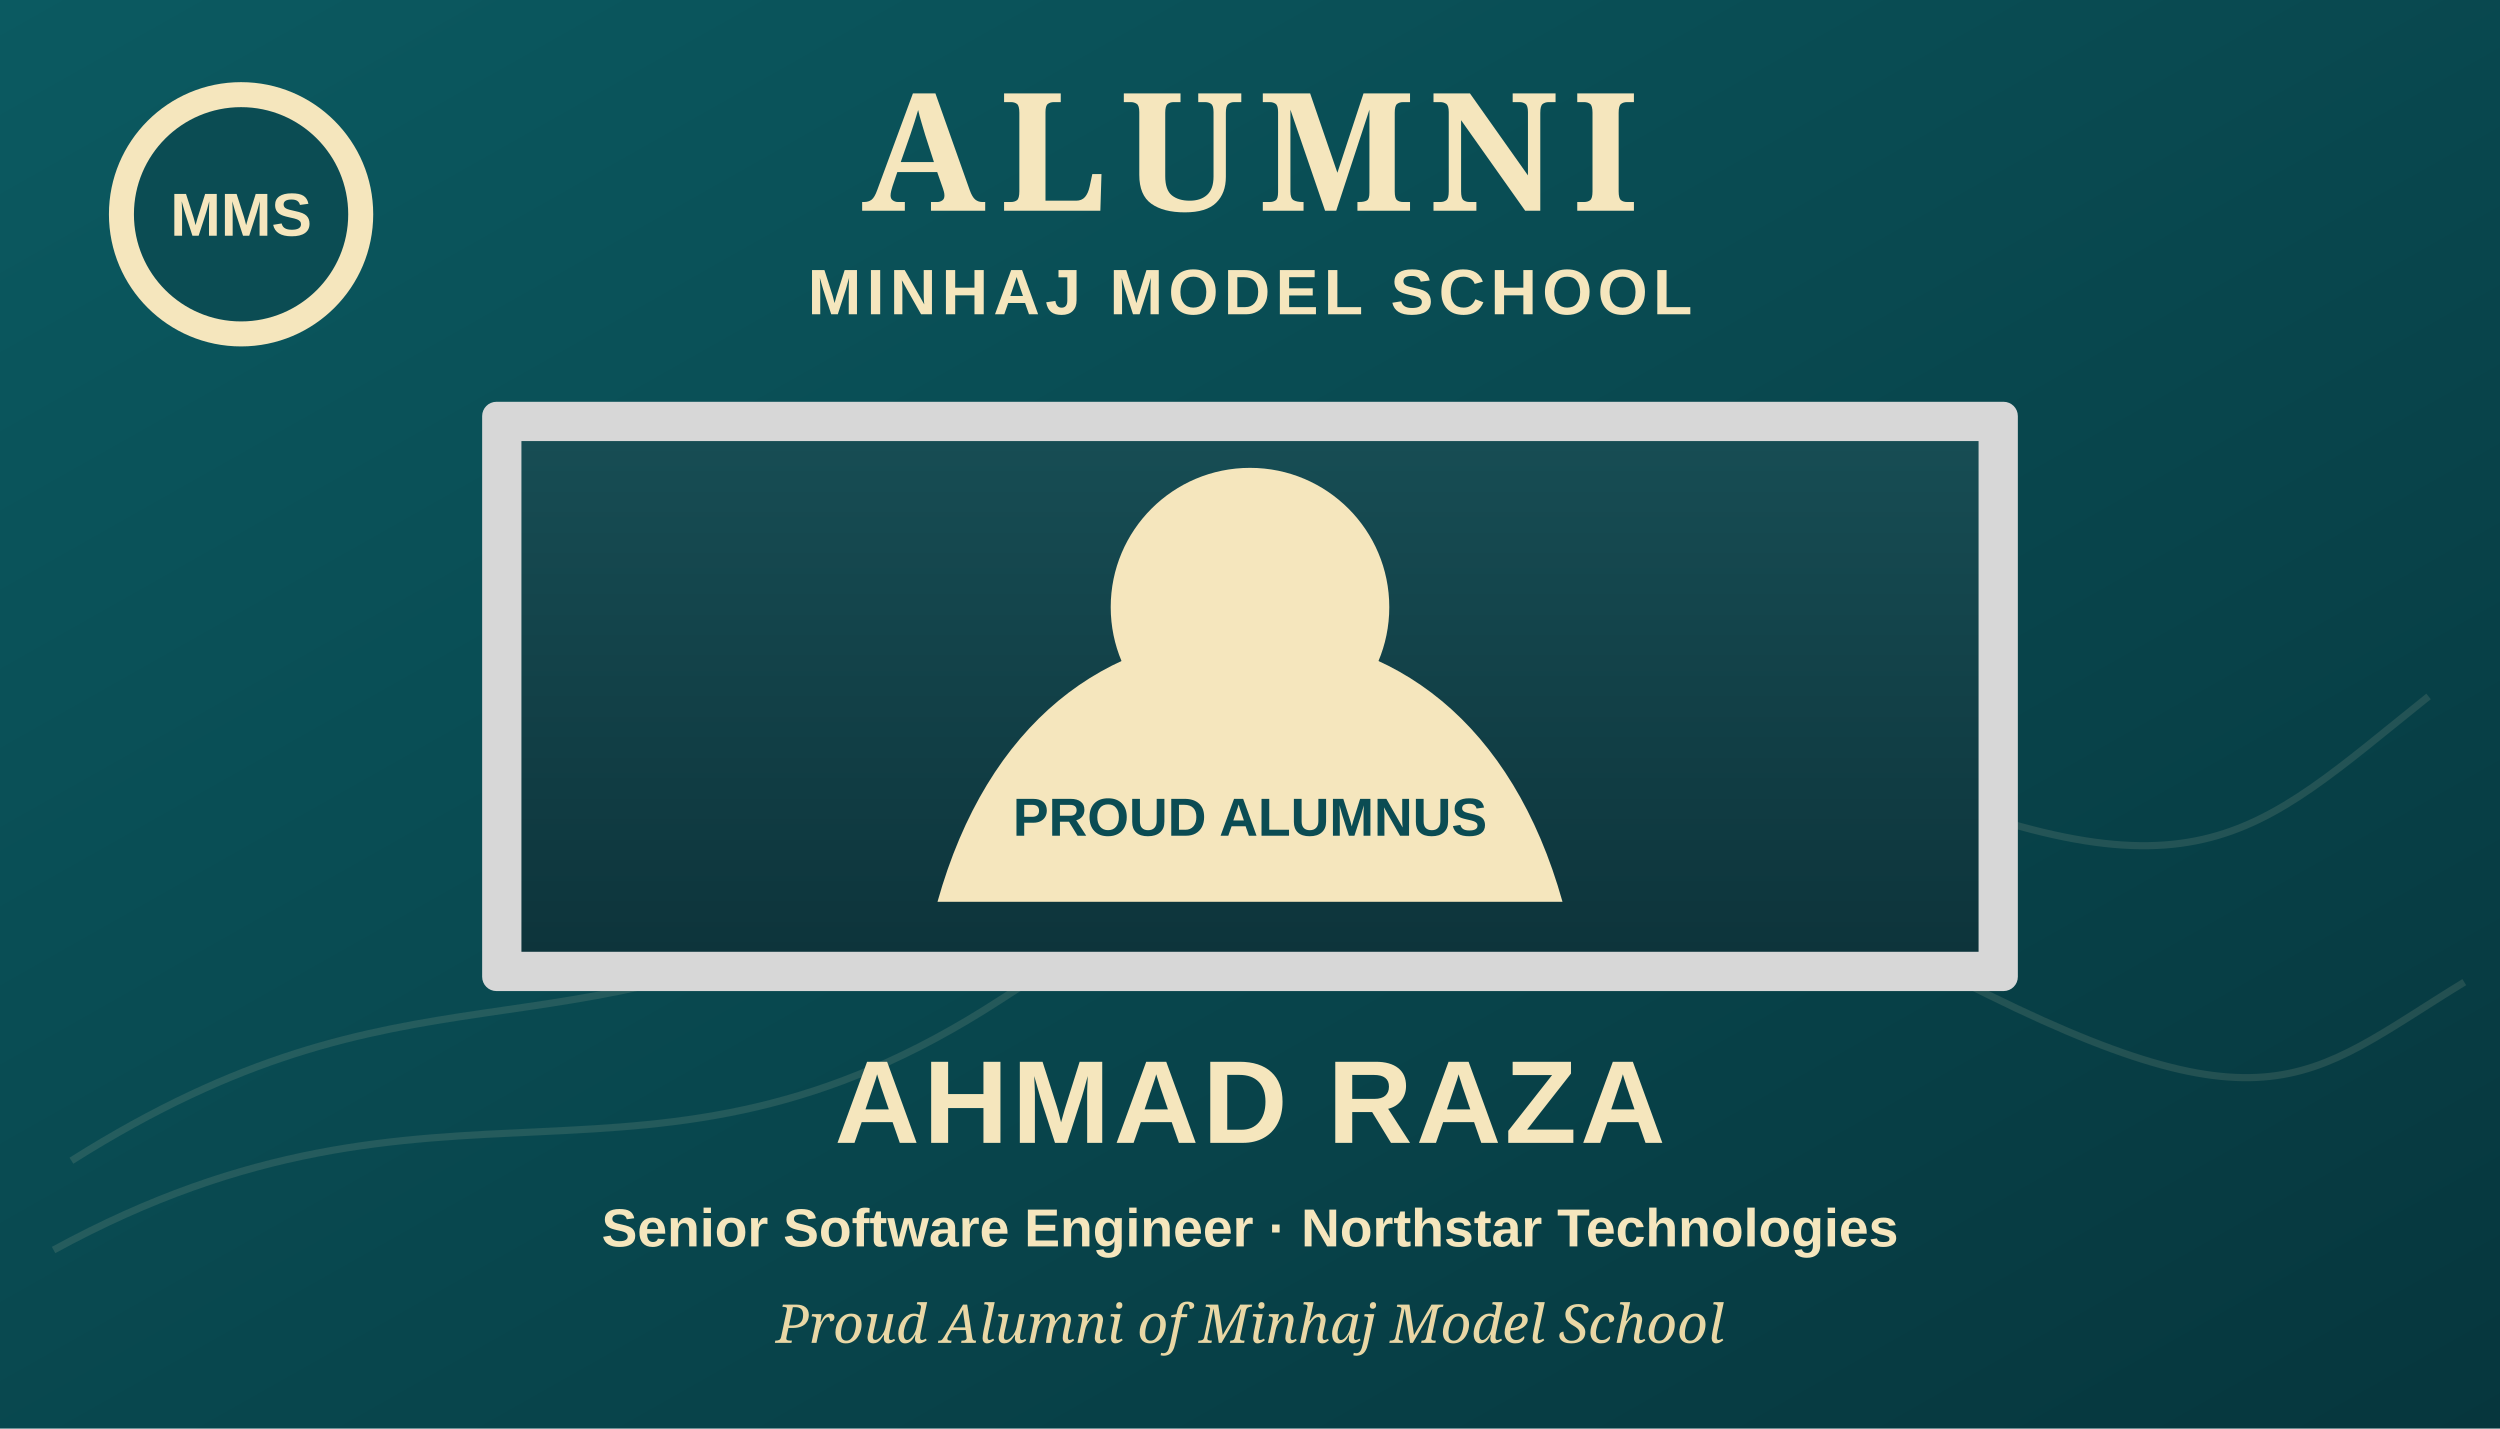
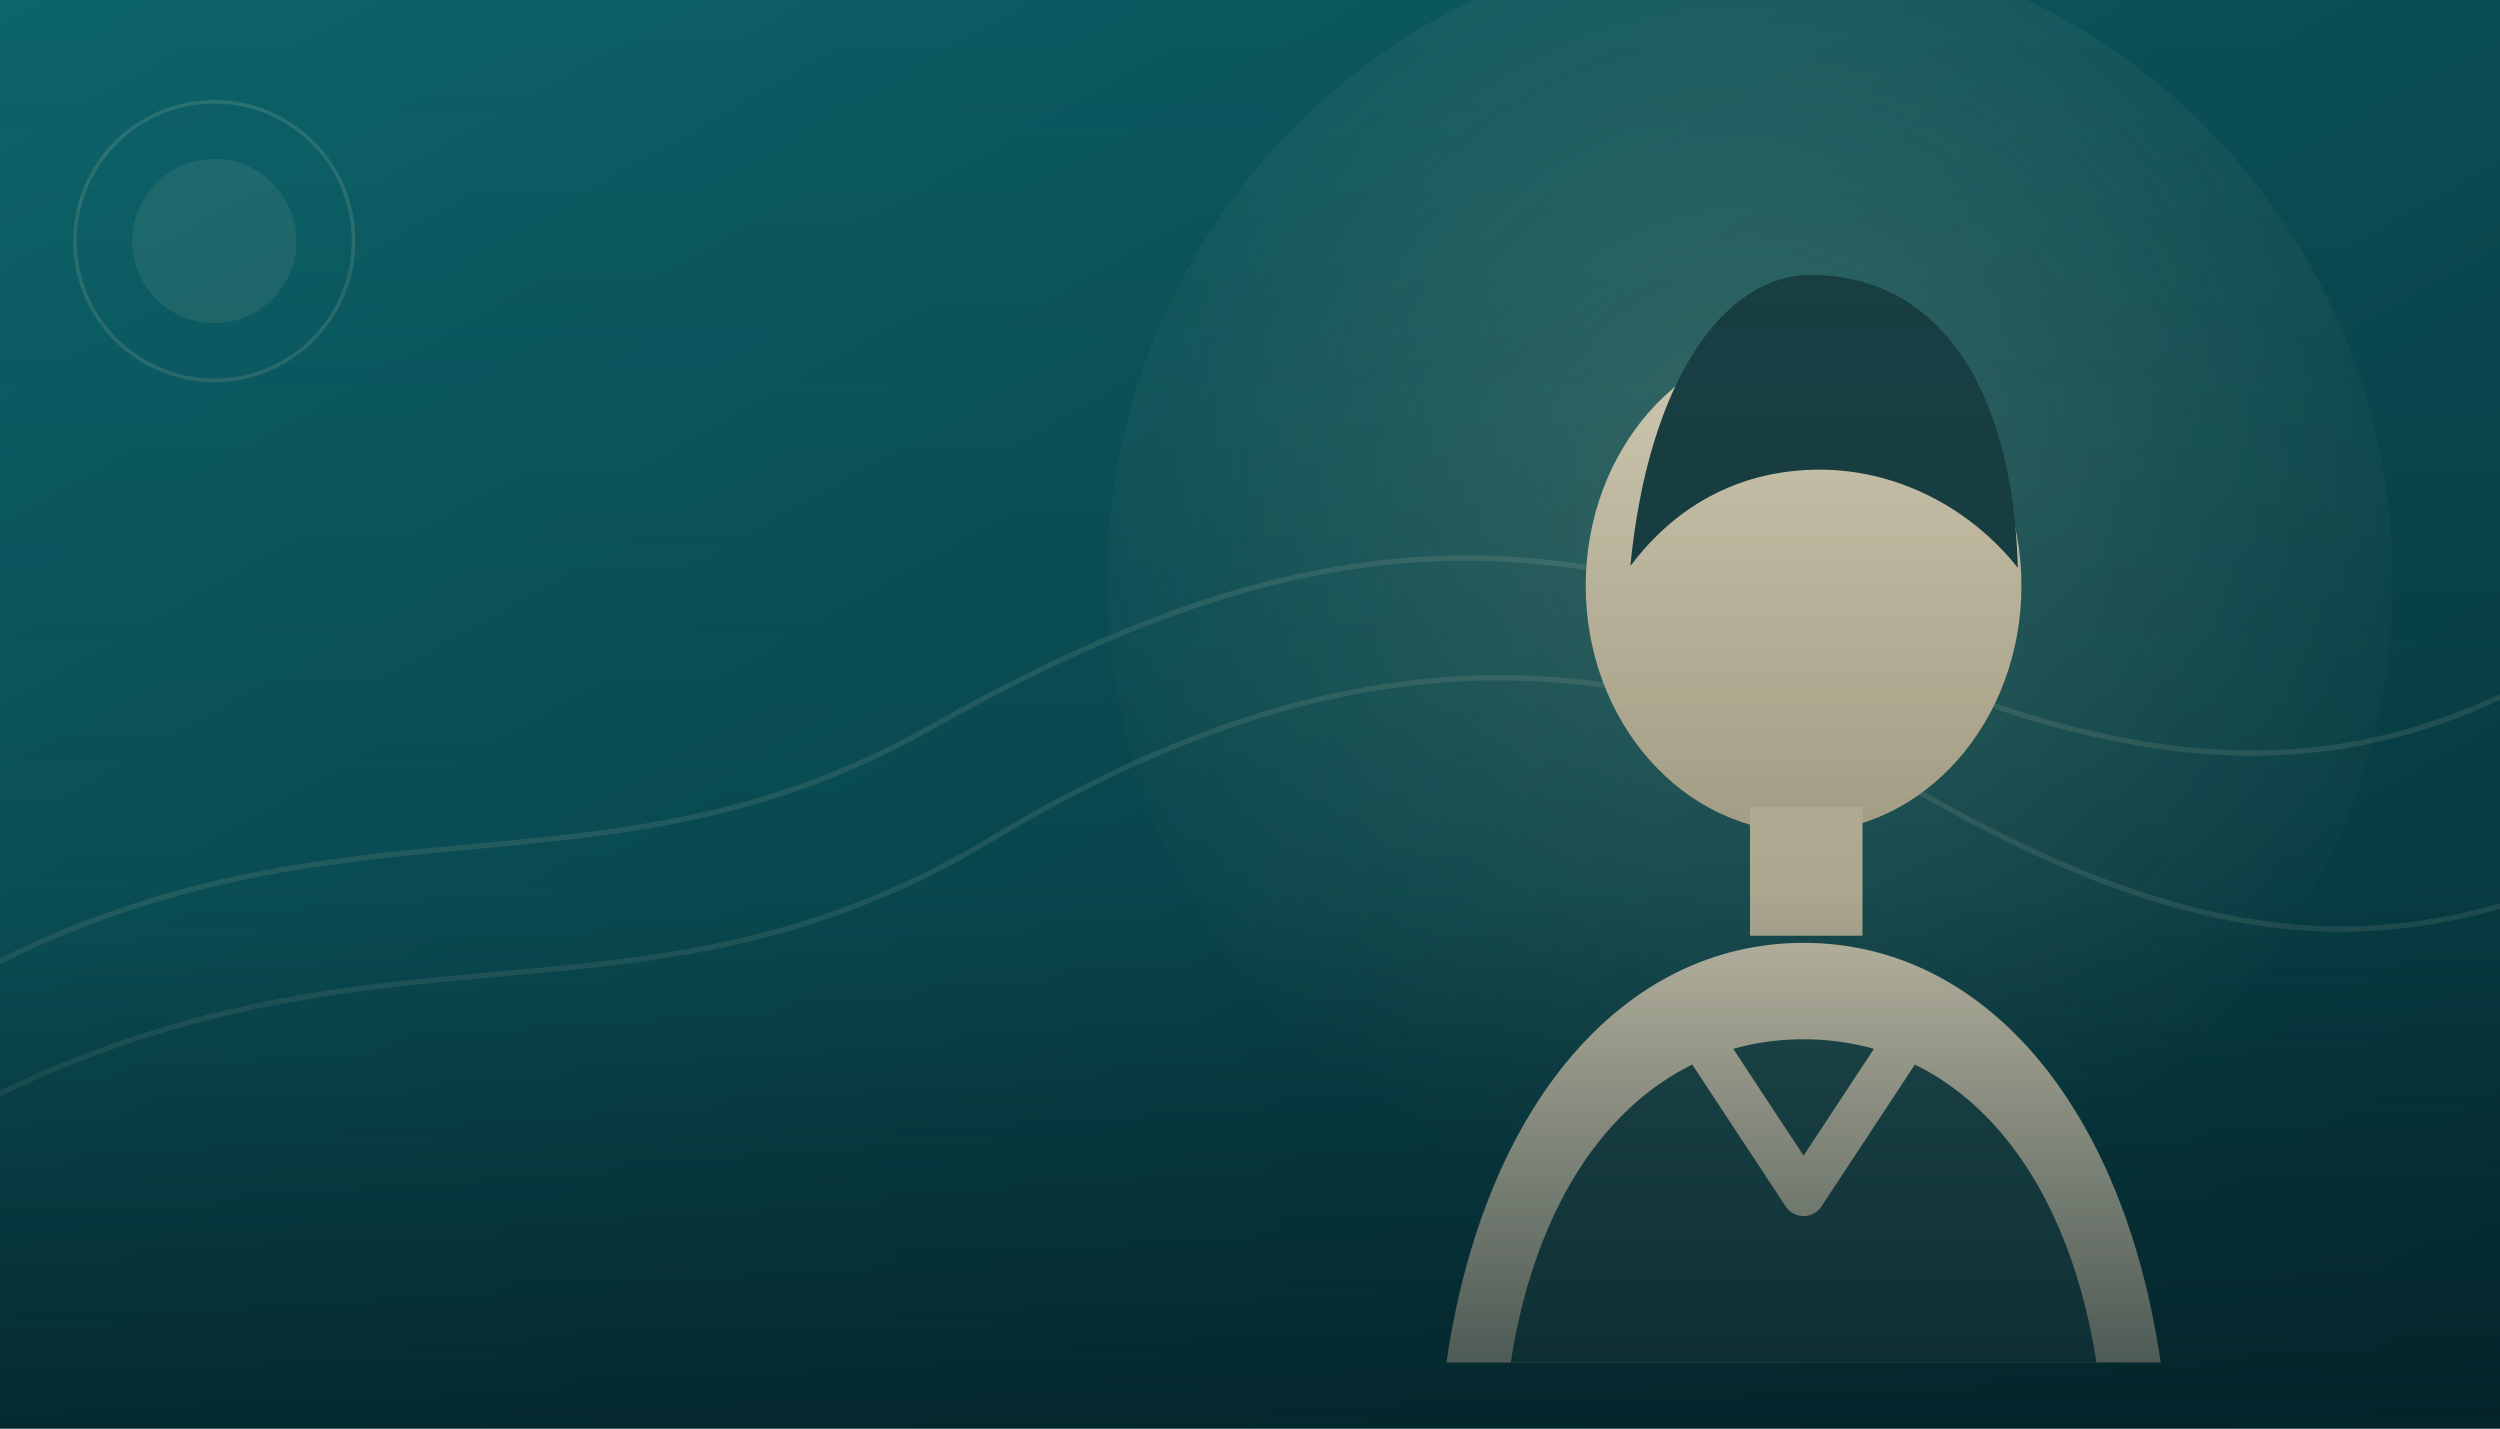
- <svg xmlns="http://www.w3.org/2000/svg" viewBox="0 0 1400 800" role="img" aria-labelledby="title desc">
+ <svg xmlns="http://www.w3.org/2000/svg" viewBox="0 0 1400 800" role="presentation" aria-hidden="true" focusable="false">
  <defs>
    <linearGradient id="bg" x1="0" y1="0" x2="1" y2="1">
-       <stop offset="0" stop-color="#0b5a61" />
-       <stop offset="1" stop-color="#06363d" />
+       <stop offset="0" stop-color="#0d646b" />
+       <stop offset="1" stop-color="#07363d" />
    </linearGradient>
-     <linearGradient id="panel" x1="0" y1="0" x2="0" y2="1">
-       <stop offset="0" stop-color="#174d54" />
-       <stop offset="1" stop-color="#0d343b" />
+     <radialGradient id="halo" cx="50%" cy="42%" r="58%">
+       <stop offset="0" stop-color="#d9cda7" stop-opacity=".22" />
+       <stop offset="1" stop-color="#d9cda7" stop-opacity="0" />
+     </radialGradient>
+     <linearGradient id="portrait" x1="0" y1="0" x2="0" y2="1">
+       <stop offset="0" stop-color="#d9d0b8" />
+       <stop offset="1" stop-color="#b8ad91" />
+     </linearGradient>
+     <linearGradient id="bottomShade" x1="0" y1="0" x2="0" y2="1">
+       <stop offset="0" stop-color="#031d22" stop-opacity="0" />
+       <stop offset=".62" stop-color="#031d22" stop-opacity=".12" />
+       <stop offset="1" stop-color="#031d22" stop-opacity=".72" />
    </linearGradient>
  </defs>
  <rect width="1400" height="800" fill="url(#bg)" />
-   <g opacity=".12" fill="none" stroke="#f5e6bd" stroke-width="4">
-     <path d="M40 650C230 530 310 600 500 500S850 350 1040 430s220 40 320-40" />
-     <path d="M30 700C250 580 360 690 560 560s330-120 520-20 210 65 300 10" />
+   <circle cx="980" cy="325" r="360" fill="url(#halo)" />
+   <g fill="none" stroke="#efe4c7" stroke-opacity=".12" stroke-width="3">
+     <path d="M-40 560C180 430 330 515 520 408S850 280 1040 365s305 70 430-15" />
+     <path d="M-25 625C210 500 355 590 555 470s360-115 535-18 275 75 380 30" />
  </g>
-   <circle cx="135" cy="120" r="74" fill="#f5e6bd" />
-   <circle cx="135" cy="120" r="60" fill="#0b4c53" />
-   <text x="135" y="132" text-anchor="middle" font-family="Arial, sans-serif" font-size="34" font-weight="800" fill="#f5e6bd">MMS</text>
-   <text x="700" y="118" text-anchor="middle" font-family="Georgia, serif" font-size="92" font-weight="700" fill="#f5e6bd" letter-spacing="8">ALUMNI</text>
-   <text x="700" y="176" text-anchor="middle" font-family="Arial, sans-serif" font-size="36" font-weight="700" fill="#f5e6bd" letter-spacing="3">MINHAJ MODEL SCHOOL</text>
-   <rect x="270" y="225" width="860" height="330" rx="8" fill="#d7d7d7" />
-   <rect x="292" y="247" width="816" height="286" fill="url(#panel)" />
-   <circle cx="700" cy="340" r="78" fill="#f5e6bd" />
-   <path d="M525 505c28-100 94-150 175-150s147 50 175 150" fill="#f5e6bd" />
-   <text x="700" y="468" text-anchor="middle" font-family="Arial, sans-serif" font-size="30" font-weight="700" fill="#0b4c53">PROUD ALUMNUS</text>
-   <text x="700" y="640" text-anchor="middle" font-family="Arial, sans-serif" font-size="66" font-weight="800" fill="#f5e6bd" letter-spacing="2">AHMAD RAZA</text>
-   <text x="700" y="698" text-anchor="middle" font-family="Arial, sans-serif" font-size="30" font-weight="700" fill="#f5e6bd">Senior Software Engineer · Northstar Technologies</text>
-   <text x="700" y="752" text-anchor="middle" font-family="Georgia, serif" font-size="30" font-style="italic" fill="#e9d7a5">Proud Alumni of Minhaj Model School</text>
+   <g transform="translate(815 118)">
+     <ellipse cx="195" cy="210" rx="122" ry="138" fill="url(#portrait)" />
+     <path d="M98 199c10-103 52-163 101-163 69 0 113 59 116 164-27-34-68-55-111-55-42 0-79 18-106 54Z" fill="#193f43" />
+     <path d="M165 334h63v72h-63z" fill="#c5baa0" />
+     <path d="M-5 645c21-144 99-235 200-235s179 91 200 235Z" fill="#d6cdb5" />
+     <path d="M31 645c17-110 78-181 164-181s147 71 164 181Z" fill="#234f52" />
+     <path d="M141 469l54 82 54-82" fill="none" stroke="#d6cdb5" stroke-width="24" stroke-linecap="round" stroke-linejoin="round" />
+   </g>
+   <circle cx="120" cy="135" r="78" fill="none" stroke="#f0e3bd" stroke-opacity=".14" stroke-width="2" />
+   <circle cx="120" cy="135" r="46" fill="#f0e3bd" fill-opacity=".08" />
+   <rect width="1400" height="800" fill="url(#bottomShade)" />
</svg>
